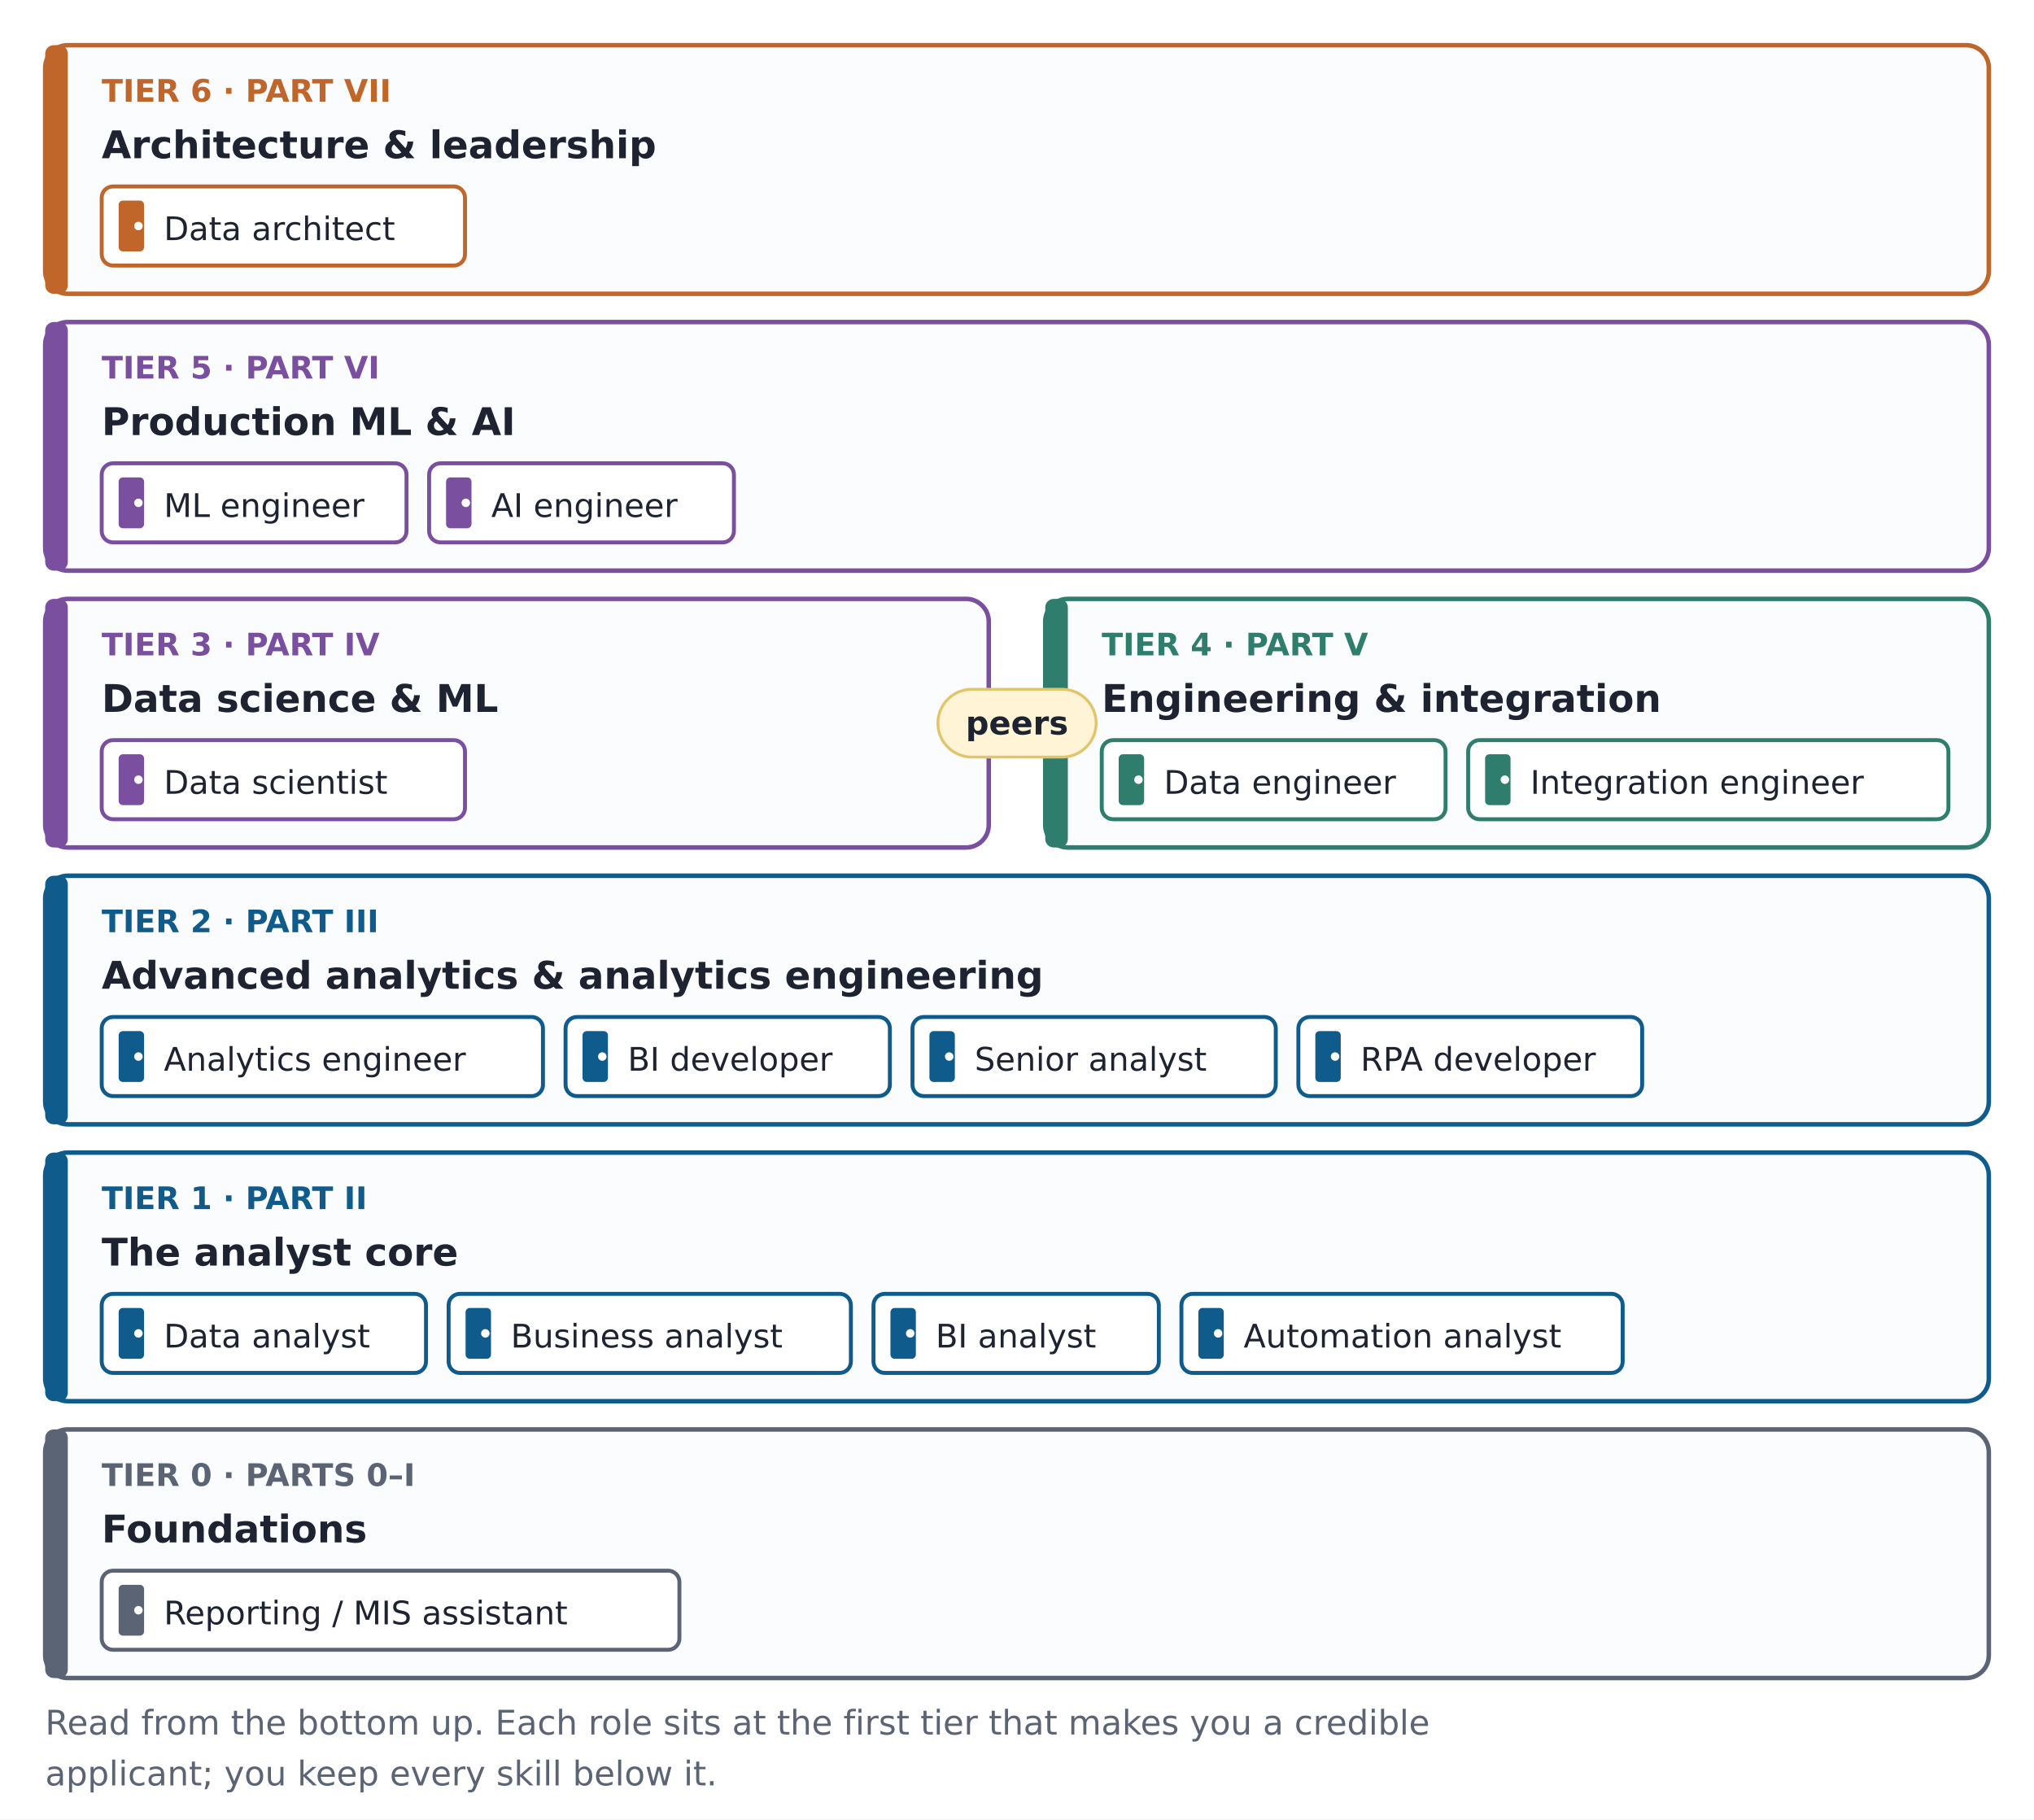
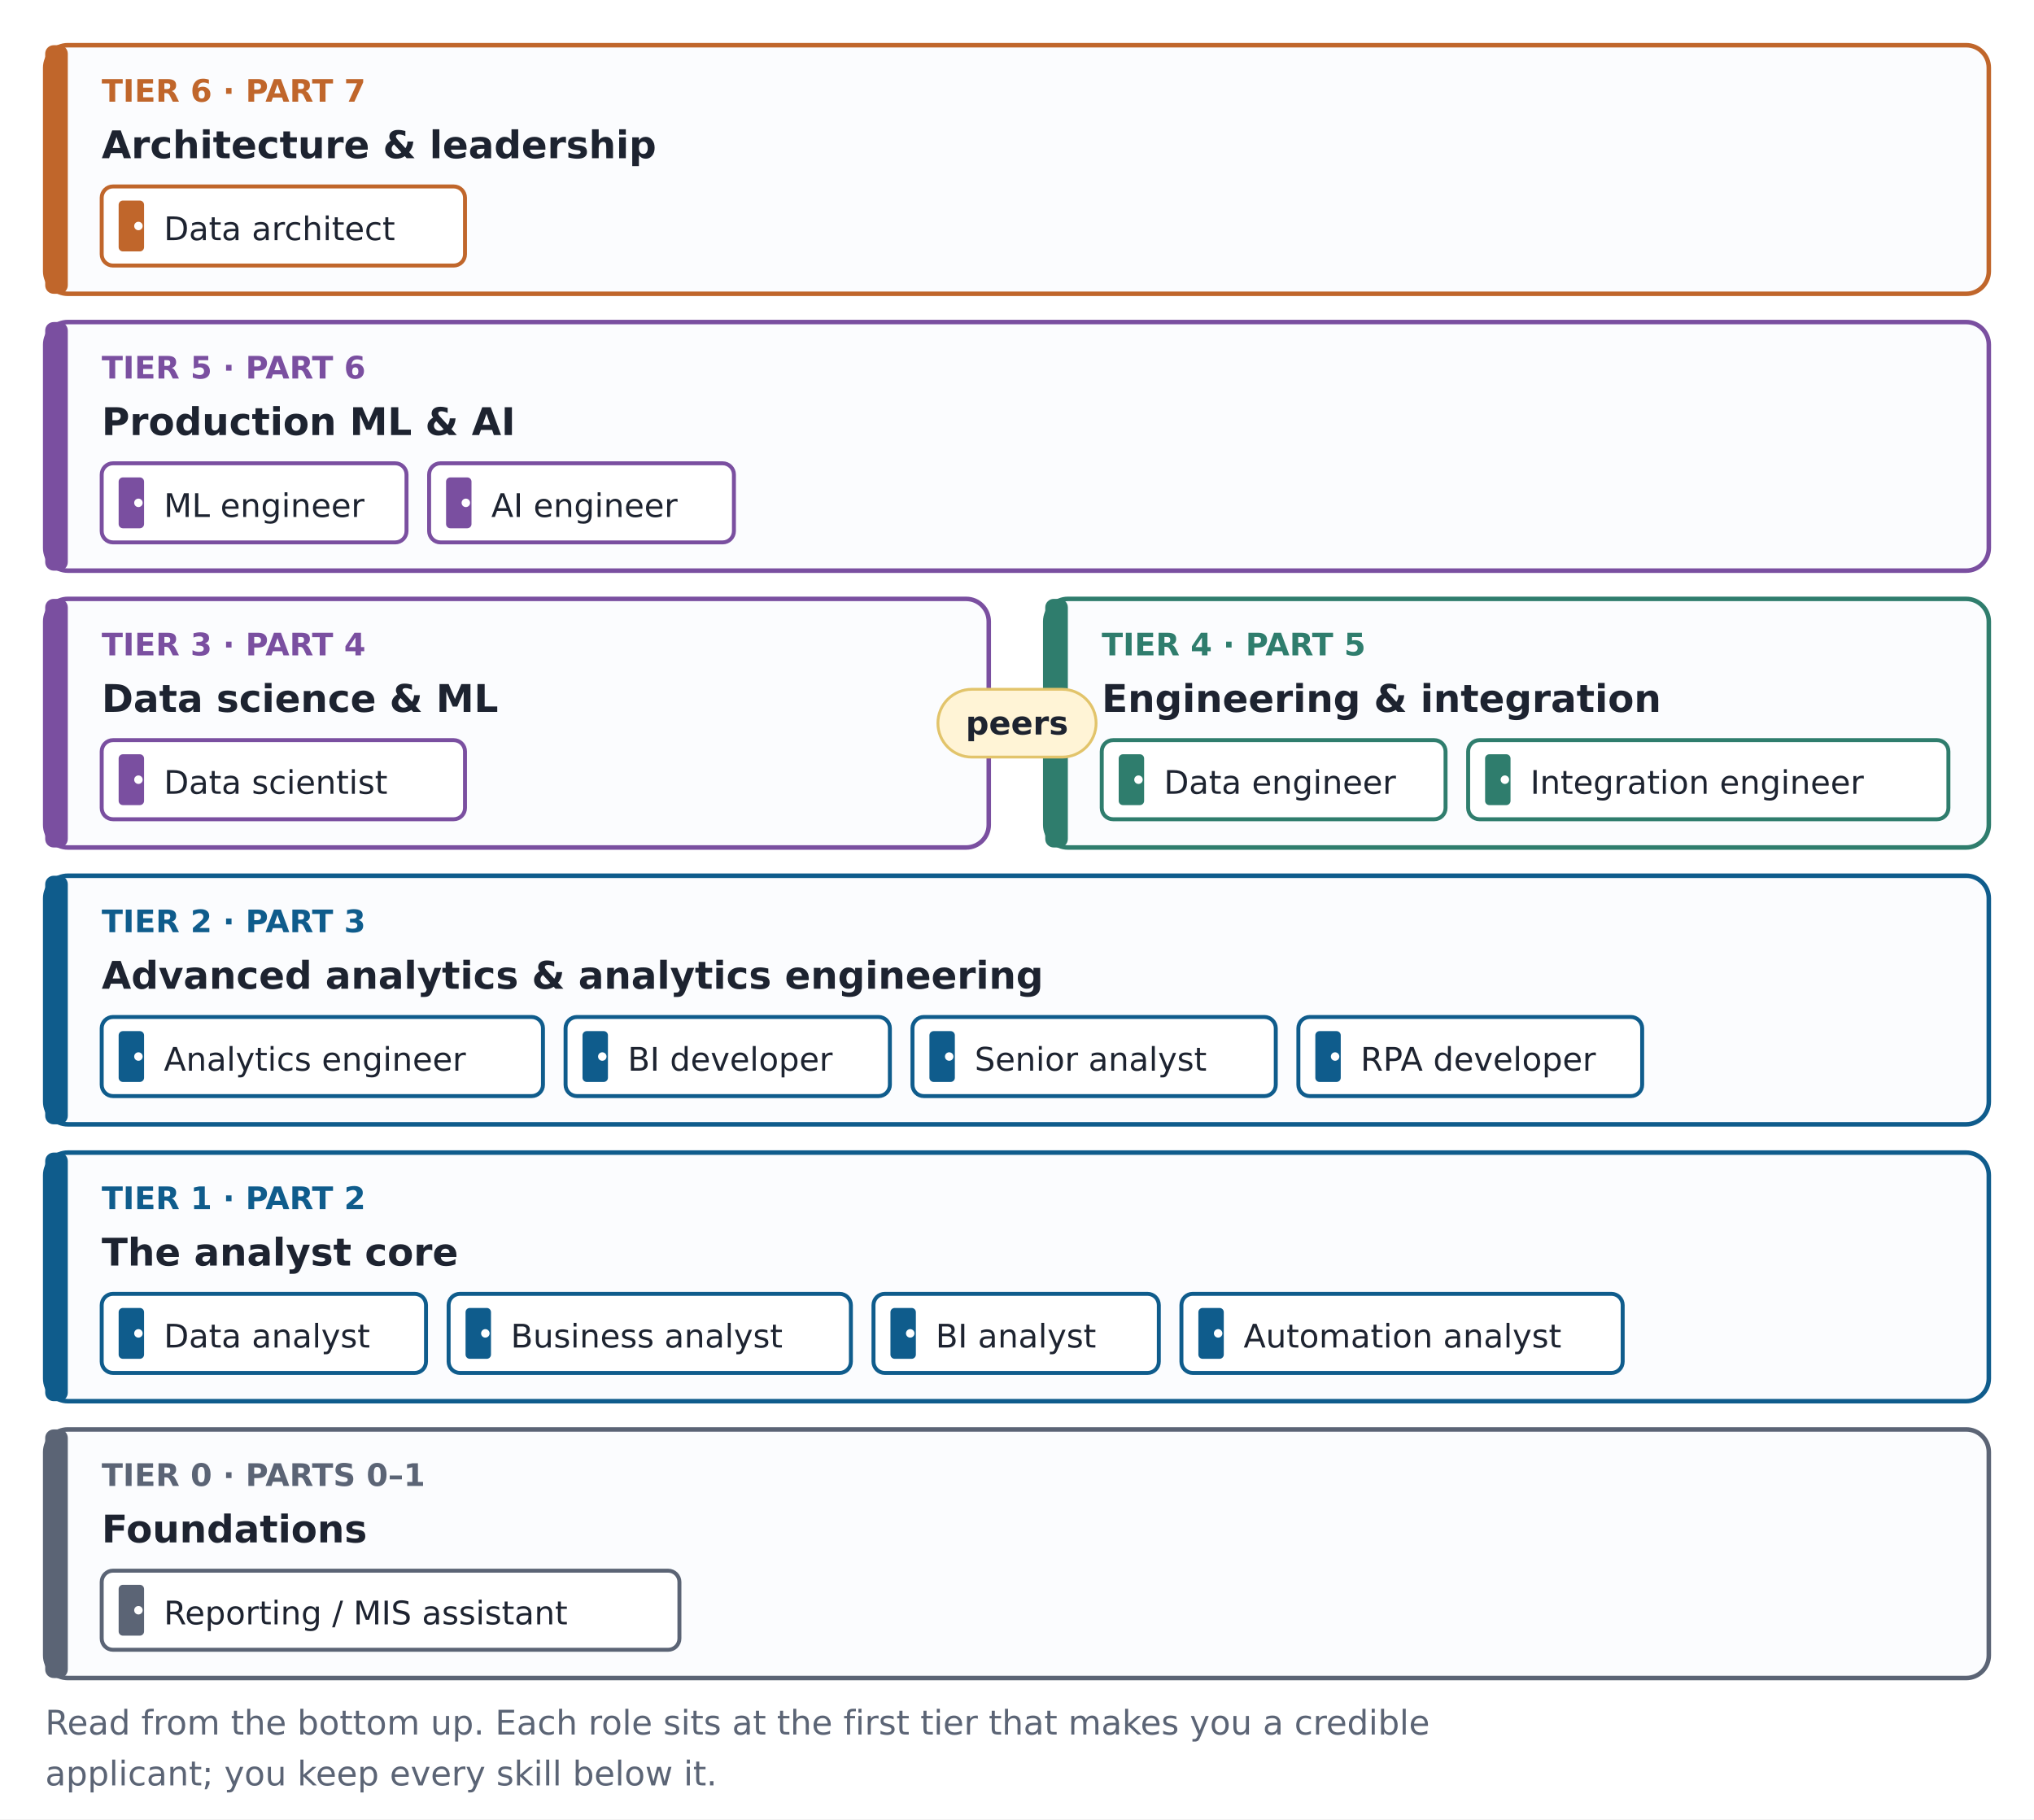
<svg xmlns="http://www.w3.org/2000/svg" width="720" height="644" viewBox="0 0 720 644" font-family="DejaVu Sans, Arial, sans-serif">
  <rect width="720" height="644" fill="#ffffff" />
  <rect x="16" y="16" width="688" height="88" rx="8" fill="#fbfcfe" stroke="#c0662b" stroke-width="1.6" />
  <rect x="16" y="16" width="8" height="88" rx="3" fill="#c0662b" stroke="none" stroke-width="1" />
-   <text x="36" y="36" font-size="11" fill="#c0662b" font-weight="bold" text-anchor="start">TIER 6 · PART VII</text>
+   <text x="36" y="36" font-size="11" fill="#c0662b" font-weight="bold" text-anchor="start">TIER 6 · PART 7</text>
  <text x="36" y="56" font-size="13.5" fill="#1d2330" font-weight="bold" text-anchor="start" font-family="Poppins, DejaVu Sans, sans-serif">Architecture &amp; leadership</text>
  <rect x="36" y="66" width="128.6" height="28" rx="4" fill="#fff" stroke="#c0662b" stroke-width="1.4" />
  <rect x="42" y="71" width="9" height="18" rx="1.5" fill="#c0662b" stroke="none" stroke-width="1" />
  <circle cx="49" cy="80" r="1.5" fill="#fff" />
  <text x="58" y="85" font-size="11.5" fill="#1d2330" font-weight="normal" text-anchor="start">Data architect</text>
  <rect x="16" y="114" width="688" height="88" rx="8" fill="#fbfcfe" stroke="#7a4fa0" stroke-width="1.6" />
  <rect x="16" y="114" width="8" height="88" rx="3" fill="#7a4fa0" stroke="none" stroke-width="1" />
-   <text x="36" y="134" font-size="11" fill="#7a4fa0" font-weight="bold" text-anchor="start">TIER 5 · PART VI</text>
+   <text x="36" y="134" font-size="11" fill="#7a4fa0" font-weight="bold" text-anchor="start">TIER 5 · PART 6</text>
  <text x="36" y="154" font-size="13.5" fill="#1d2330" font-weight="bold" text-anchor="start" font-family="Poppins, DejaVu Sans, sans-serif">Production ML &amp; AI</text>
  <rect x="36" y="164" width="107.9" height="28" rx="4" fill="#fff" stroke="#7a4fa0" stroke-width="1.4" />
  <rect x="42" y="169" width="9" height="18" rx="1.5" fill="#7a4fa0" stroke="none" stroke-width="1" />
  <circle cx="49" cy="178" r="1.5" fill="#fff" />
  <text x="58" y="183" font-size="11.5" fill="#1d2330" font-weight="normal" text-anchor="start">ML engineer</text>
  <rect x="151.9" y="164" width="107.9" height="28" rx="4" fill="#fff" stroke="#7a4fa0" stroke-width="1.4" />
  <rect x="157.9" y="169" width="9" height="18" rx="1.5" fill="#7a4fa0" stroke="none" stroke-width="1" />
  <circle cx="164.9" cy="178" r="1.5" fill="#fff" />
  <text x="173.9" y="183" font-size="11.5" fill="#1d2330" font-weight="normal" text-anchor="start">AI engineer</text>
  <rect x="16" y="212" width="334.0" height="88" rx="8" fill="#fbfcfe" stroke="#7a4fa0" stroke-width="1.6" />
  <rect x="16" y="212" width="8" height="88" rx="3" fill="#7a4fa0" stroke="none" stroke-width="1" />
-   <text x="36" y="232" font-size="11" fill="#7a4fa0" font-weight="bold" text-anchor="start">TIER 3 · PART IV</text>
+   <text x="36" y="232" font-size="11" fill="#7a4fa0" font-weight="bold" text-anchor="start">TIER 3 · PART 4</text>
  <text x="36" y="252" font-size="13.5" fill="#1d2330" font-weight="bold" text-anchor="start" font-family="Poppins, DejaVu Sans, sans-serif">Data science &amp; ML</text>
  <rect x="36" y="262" width="128.6" height="28" rx="4" fill="#fff" stroke="#7a4fa0" stroke-width="1.4" />
  <rect x="42" y="267" width="9" height="18" rx="1.5" fill="#7a4fa0" stroke="none" stroke-width="1" />
  <circle cx="49" cy="276" r="1.5" fill="#fff" />
  <text x="58" y="281" font-size="11.5" fill="#1d2330" font-weight="normal" text-anchor="start">Data scientist</text>
  <rect x="370.0" y="212" width="334.0" height="88" rx="8" fill="#fbfcfe" stroke="#2f7d6d" stroke-width="1.6" />
  <rect x="370.0" y="212" width="8" height="88" rx="3" fill="#2f7d6d" stroke="none" stroke-width="1" />
-   <text x="390.0" y="232" font-size="11" fill="#2f7d6d" font-weight="bold" text-anchor="start">TIER 4 · PART V</text>
+   <text x="390.0" y="232" font-size="11" fill="#2f7d6d" font-weight="bold" text-anchor="start">TIER 4 · PART 5</text>
  <text x="390.0" y="252" font-size="13.5" fill="#1d2330" font-weight="bold" text-anchor="start" font-family="Poppins, DejaVu Sans, sans-serif">Engineering &amp; integration</text>
  <rect x="390.0" y="262" width="121.7" height="28" rx="4" fill="#fff" stroke="#2f7d6d" stroke-width="1.4" />
  <rect x="396.0" y="267" width="9" height="18" rx="1.5" fill="#2f7d6d" stroke="none" stroke-width="1" />
  <circle cx="403.0" cy="276" r="1.5" fill="#fff" />
  <text x="412.0" y="281" font-size="11.5" fill="#1d2330" font-weight="normal" text-anchor="start">Data engineer</text>
  <rect x="519.7" y="262" width="170.0" height="28" rx="4" fill="#fff" stroke="#2f7d6d" stroke-width="1.4" />
  <rect x="525.7" y="267" width="9" height="18" rx="1.5" fill="#2f7d6d" stroke="none" stroke-width="1" />
  <circle cx="532.7" cy="276" r="1.5" fill="#fff" />
  <text x="541.7" y="281" font-size="11.5" fill="#1d2330" font-weight="normal" text-anchor="start">Integration engineer</text>
  <rect x="332.0" y="244.0" width="56" height="24" rx="12" fill="#fff4d6" stroke="#e2c46b" stroke-width="1" />
  <text x="360.0" y="260.0" font-size="11.5" fill="#1d2330" font-weight="bold" text-anchor="middle">peers</text>
  <rect x="16" y="310" width="688" height="88" rx="8" fill="#fbfcfe" stroke="#0f5c8c" stroke-width="1.6" />
  <rect x="16" y="310" width="8" height="88" rx="3" fill="#0f5c8c" stroke="none" stroke-width="1" />
-   <text x="36" y="330" font-size="11" fill="#0f5c8c" font-weight="bold" text-anchor="start">TIER 2 · PART III</text>
+   <text x="36" y="330" font-size="11" fill="#0f5c8c" font-weight="bold" text-anchor="start">TIER 2 · PART 3</text>
  <text x="36" y="350" font-size="13.5" fill="#1d2330" font-weight="bold" text-anchor="start" font-family="Poppins, DejaVu Sans, sans-serif">Advanced analytics &amp; analytics engineering</text>
  <rect x="36" y="360" width="156.2" height="28" rx="4" fill="#fff" stroke="#0f5c8c" stroke-width="1.4" />
  <rect x="42" y="365" width="9" height="18" rx="1.5" fill="#0f5c8c" stroke="none" stroke-width="1" />
  <circle cx="49" cy="374" r="1.5" fill="#fff" />
  <text x="58" y="379" font-size="11.5" fill="#1d2330" font-weight="normal" text-anchor="start">Analytics engineer</text>
  <rect x="200.2" y="360" width="114.8" height="28" rx="4" fill="#fff" stroke="#0f5c8c" stroke-width="1.4" />
  <rect x="206.2" y="365" width="9" height="18" rx="1.5" fill="#0f5c8c" stroke="none" stroke-width="1" />
  <circle cx="213.2" cy="374" r="1.5" fill="#fff" />
  <text x="222.2" y="379" font-size="11.5" fill="#1d2330" font-weight="normal" text-anchor="start">BI developer</text>
  <rect x="323.0" y="360" width="128.6" height="28" rx="4" fill="#fff" stroke="#0f5c8c" stroke-width="1.4" />
  <rect x="329.0" y="365" width="9" height="18" rx="1.5" fill="#0f5c8c" stroke="none" stroke-width="1" />
  <circle cx="336.0" cy="374" r="1.5" fill="#fff" />
  <text x="345.0" y="379" font-size="11.5" fill="#1d2330" font-weight="normal" text-anchor="start">Senior analyst</text>
  <rect x="459.6" y="360" width="121.7" height="28" rx="4" fill="#fff" stroke="#0f5c8c" stroke-width="1.4" />
  <rect x="465.6" y="365" width="9" height="18" rx="1.5" fill="#0f5c8c" stroke="none" stroke-width="1" />
  <circle cx="472.6" cy="374" r="1.5" fill="#fff" />
  <text x="481.6" y="379" font-size="11.5" fill="#1d2330" font-weight="normal" text-anchor="start">RPA developer</text>
  <rect x="16" y="408" width="688" height="88" rx="8" fill="#fbfcfe" stroke="#0f5c8c" stroke-width="1.6" />
  <rect x="16" y="408" width="8" height="88" rx="3" fill="#0f5c8c" stroke="none" stroke-width="1" />
-   <text x="36" y="428" font-size="11" fill="#0f5c8c" font-weight="bold" text-anchor="start">TIER 1 · PART II</text>
+   <text x="36" y="428" font-size="11" fill="#0f5c8c" font-weight="bold" text-anchor="start">TIER 1 · PART 2</text>
  <text x="36" y="448" font-size="13.5" fill="#1d2330" font-weight="bold" text-anchor="start" font-family="Poppins, DejaVu Sans, sans-serif">The analyst core</text>
  <rect x="36" y="458" width="114.8" height="28" rx="4" fill="#fff" stroke="#0f5c8c" stroke-width="1.4" />
  <rect x="42" y="463" width="9" height="18" rx="1.5" fill="#0f5c8c" stroke="none" stroke-width="1" />
  <circle cx="49" cy="472" r="1.5" fill="#fff" />
  <text x="58" y="477" font-size="11.5" fill="#1d2330" font-weight="normal" text-anchor="start">Data analyst</text>
  <rect x="158.8" y="458" width="142.4" height="28" rx="4" fill="#fff" stroke="#0f5c8c" stroke-width="1.4" />
  <rect x="164.8" y="463" width="9" height="18" rx="1.5" fill="#0f5c8c" stroke="none" stroke-width="1" />
  <circle cx="171.8" cy="472" r="1.5" fill="#fff" />
  <text x="180.8" y="477" font-size="11.5" fill="#1d2330" font-weight="normal" text-anchor="start">Business analyst</text>
  <rect x="309.2" y="458" width="101.0" height="28" rx="4" fill="#fff" stroke="#0f5c8c" stroke-width="1.4" />
  <rect x="315.2" y="463" width="9" height="18" rx="1.5" fill="#0f5c8c" stroke="none" stroke-width="1" />
  <circle cx="322.2" cy="472" r="1.5" fill="#fff" />
  <text x="331.2" y="477" font-size="11.5" fill="#1d2330" font-weight="normal" text-anchor="start">BI analyst</text>
  <rect x="418.2" y="458" width="156.2" height="28" rx="4" fill="#fff" stroke="#0f5c8c" stroke-width="1.4" />
  <rect x="424.2" y="463" width="9" height="18" rx="1.5" fill="#0f5c8c" stroke="none" stroke-width="1" />
  <circle cx="431.2" cy="472" r="1.5" fill="#fff" />
  <text x="440.2" y="477" font-size="11.5" fill="#1d2330" font-weight="normal" text-anchor="start">Automation analyst</text>
  <rect x="16" y="506" width="688" height="88" rx="8" fill="#fbfcfe" stroke="#5b6475" stroke-width="1.6" />
  <rect x="16" y="506" width="8" height="88" rx="3" fill="#5b6475" stroke="none" stroke-width="1" />
-   <text x="36" y="526" font-size="11" fill="#5b6475" font-weight="bold" text-anchor="start">TIER 0 · PARTS 0–I</text>
+   <text x="36" y="526" font-size="11" fill="#5b6475" font-weight="bold" text-anchor="start">TIER 0 · PARTS 0–1</text>
  <text x="36" y="546" font-size="13.5" fill="#1d2330" font-weight="bold" text-anchor="start" font-family="Poppins, DejaVu Sans, sans-serif">Foundations</text>
  <rect x="36" y="556" width="204.5" height="28" rx="4" fill="#fff" stroke="#5b6475" stroke-width="1.4" />
  <rect x="42" y="561" width="9" height="18" rx="1.5" fill="#5b6475" stroke="none" stroke-width="1" />
  <circle cx="49" cy="570" r="1.5" fill="#fff" />
  <text x="58" y="575" font-size="11.5" fill="#1d2330" font-weight="normal" text-anchor="start">Reporting / MIS assistant</text>
  <text x="16" y="614" font-size="12" fill="#5b6475" font-weight="normal" text-anchor="start">Read from the bottom up. Each role sits at the first tier that makes you a credible</text>
  <text x="16" y="632" font-size="12" fill="#5b6475" font-weight="normal" text-anchor="start">applicant; you keep every skill below it.</text>
</svg>
